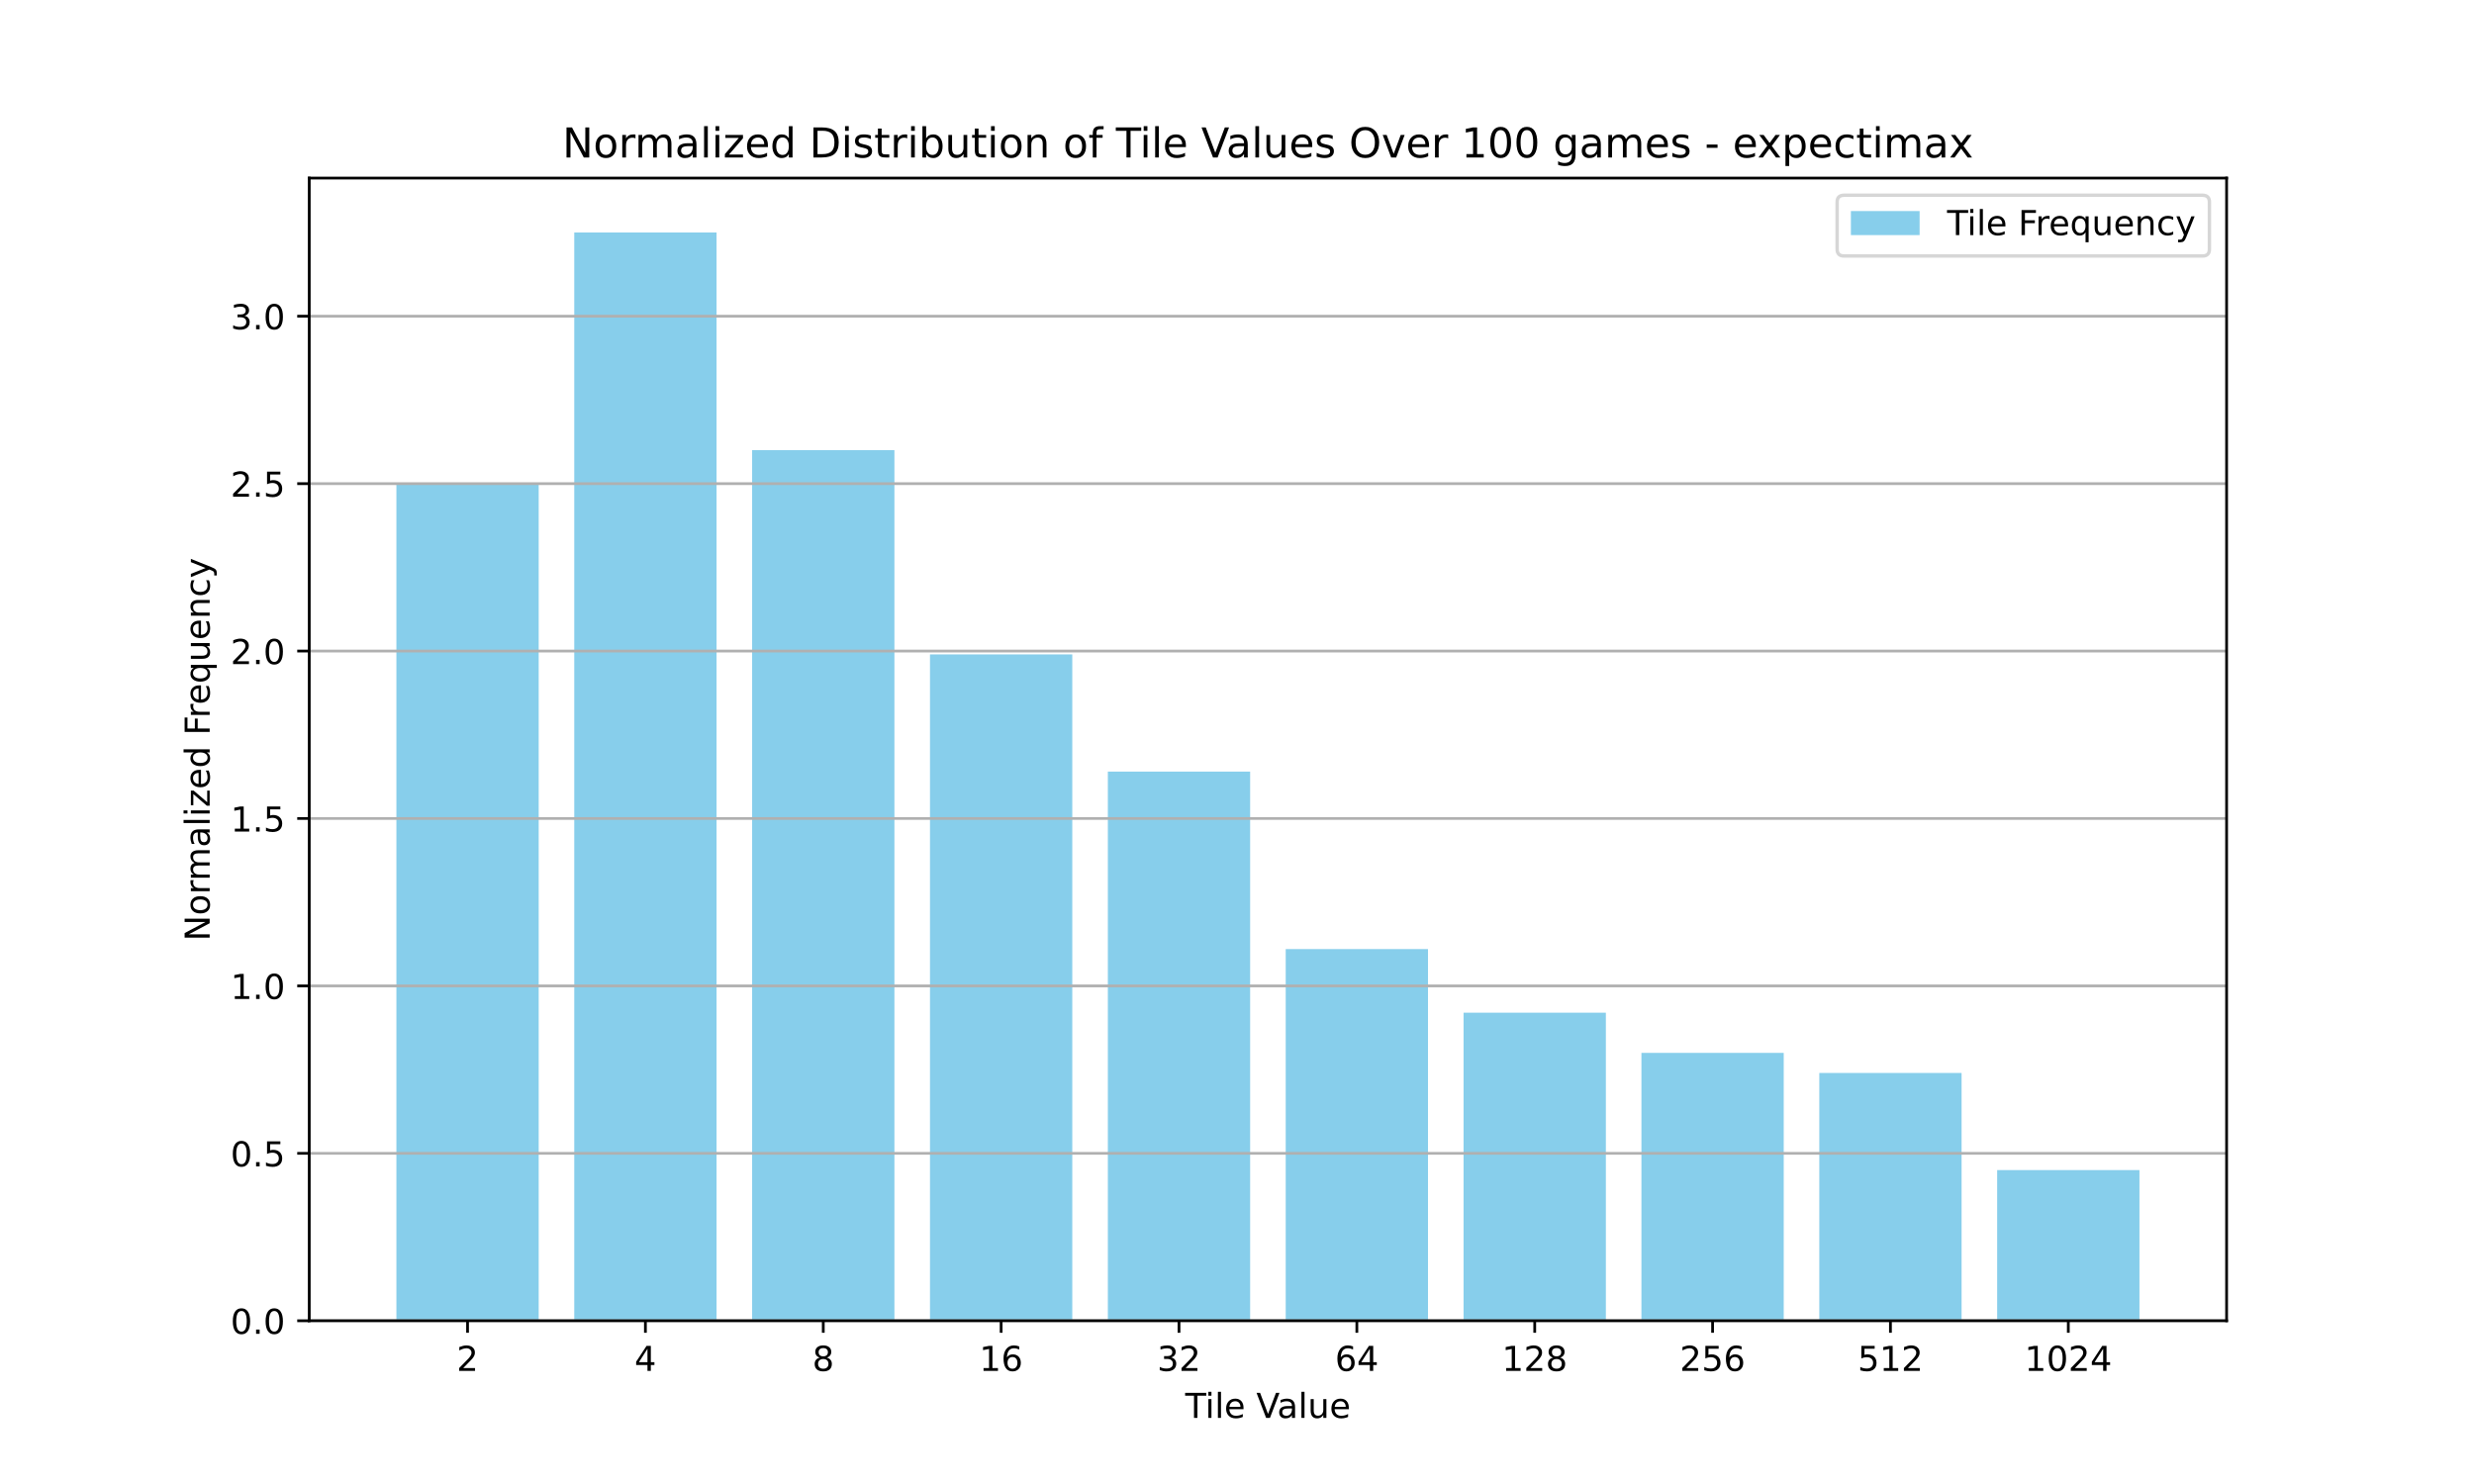
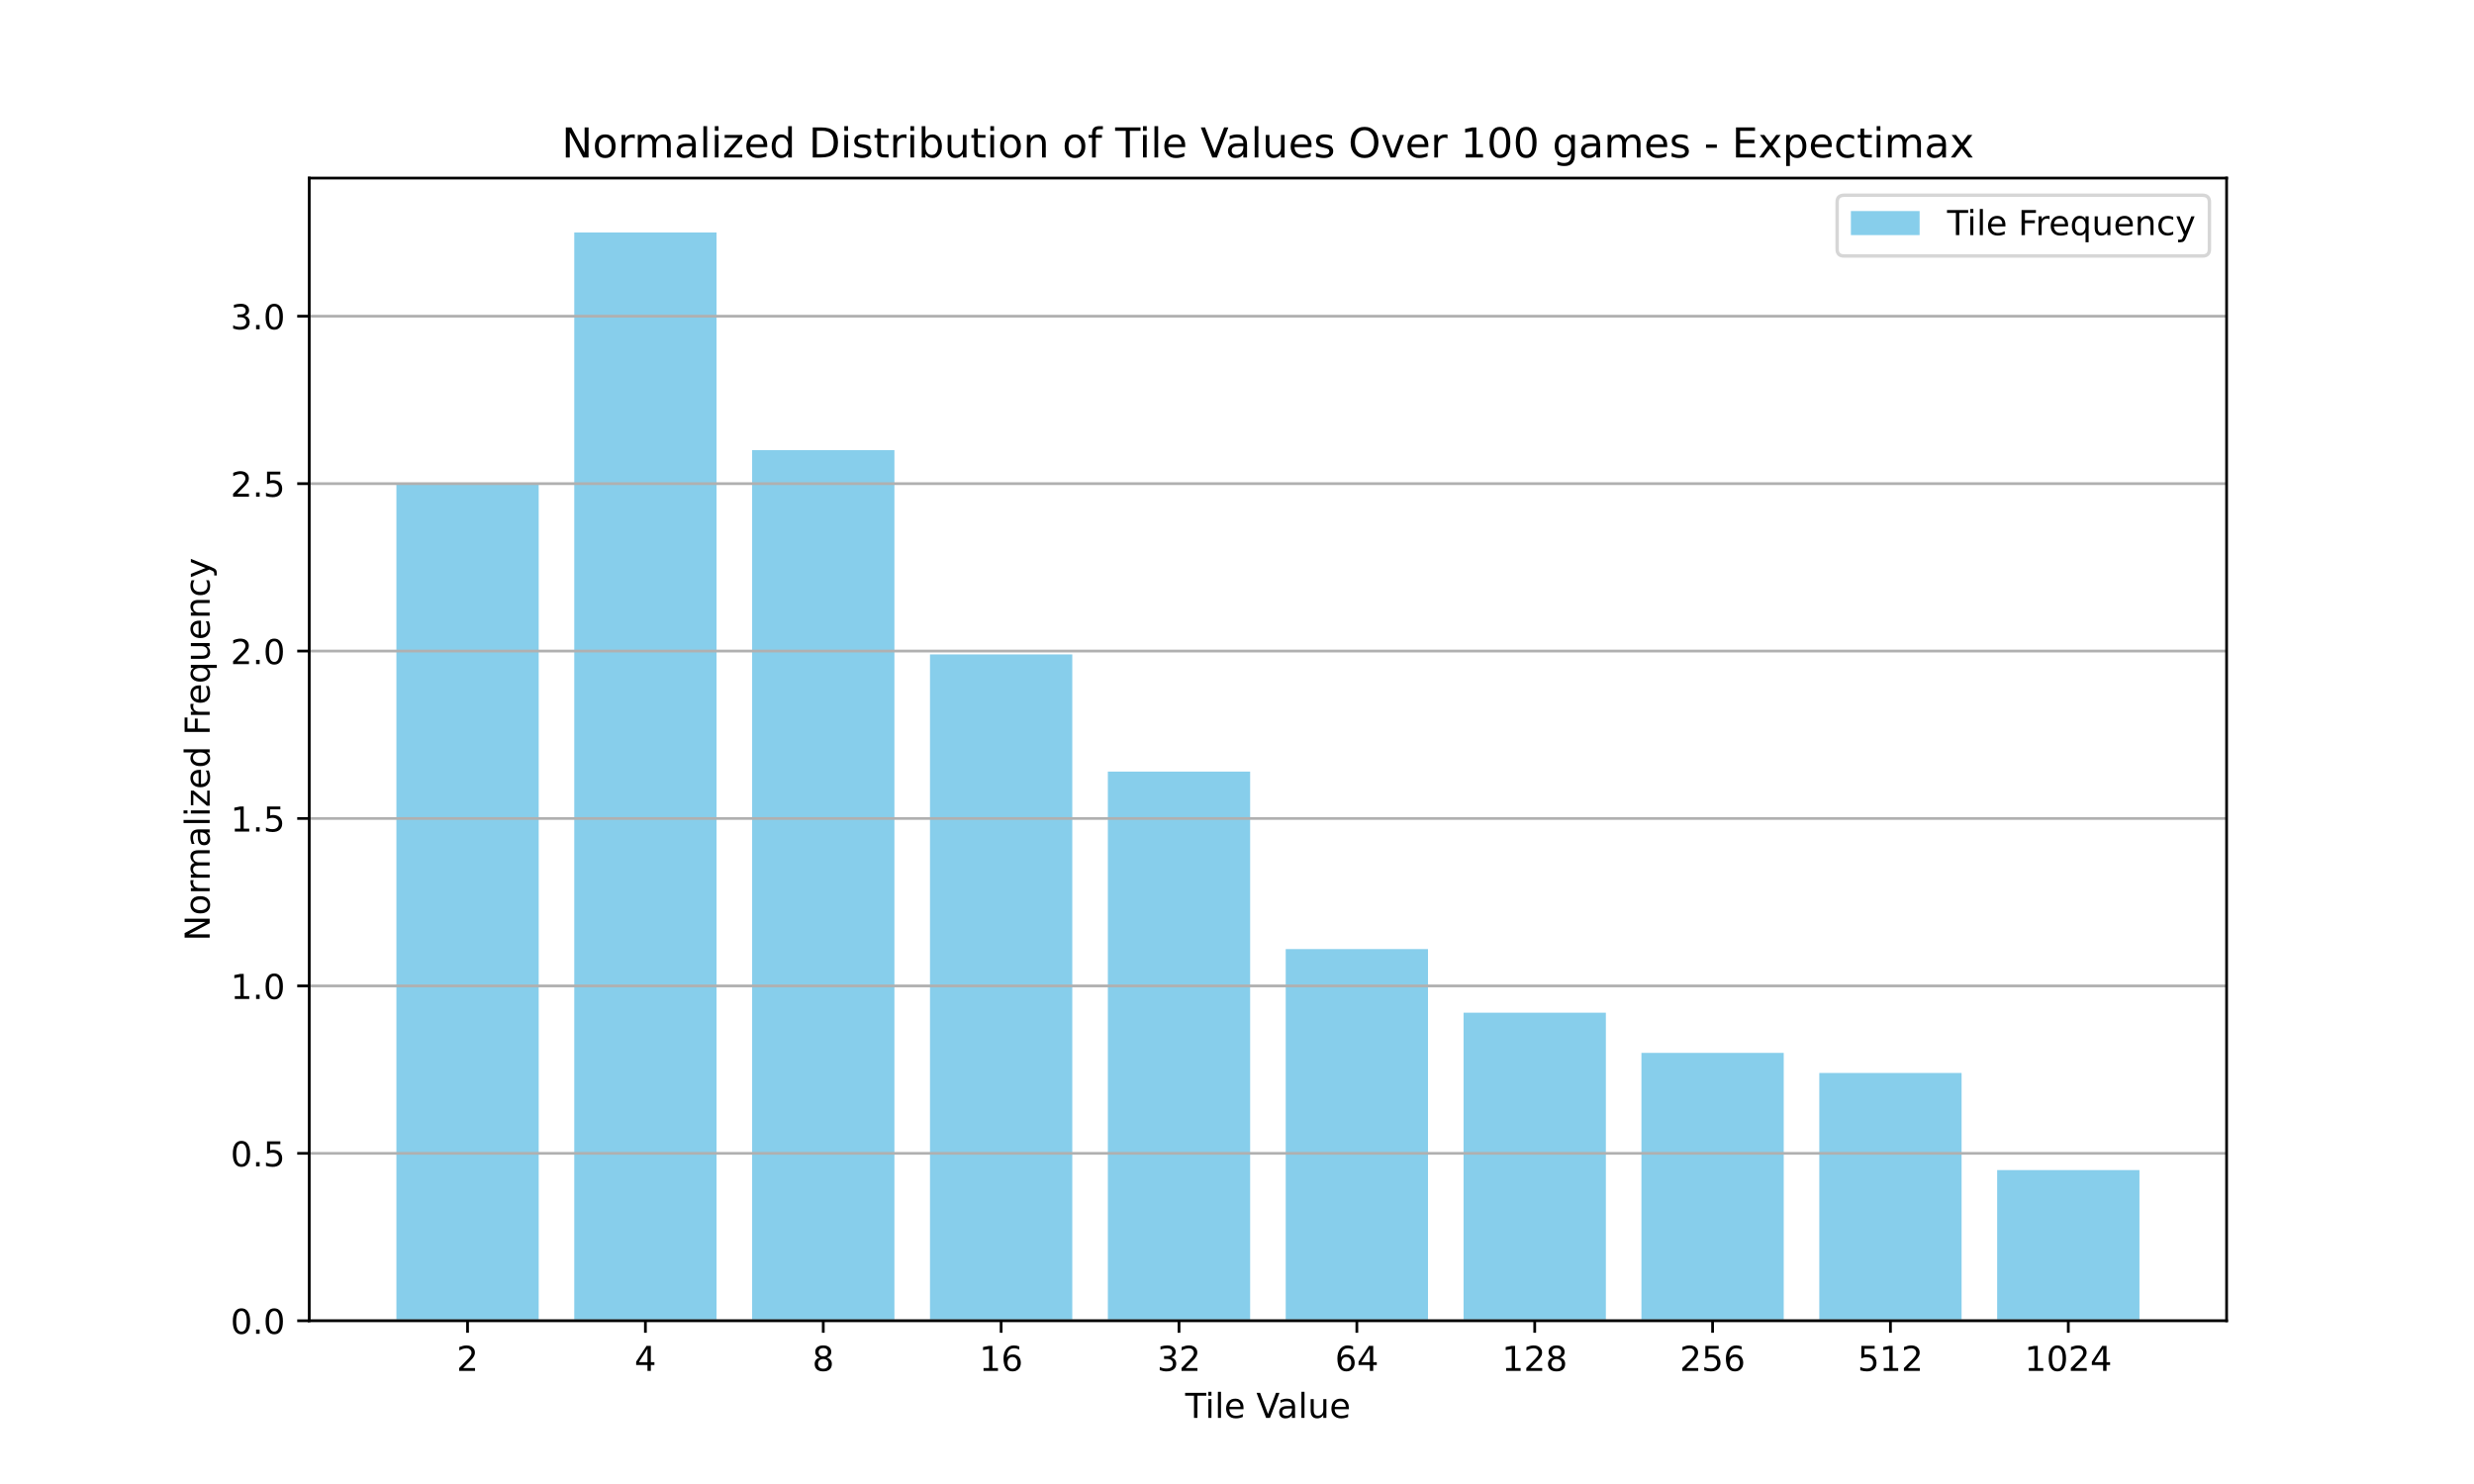
<svg xmlns="http://www.w3.org/2000/svg" xmlns:xlink="http://www.w3.org/1999/xlink" width="720pt" height="432pt" viewBox="0 0 720 432" version="1.1">
  <defs>
    <style type="text/css">*{stroke-linejoin: round; stroke-linecap: butt}</style>
  </defs>
  <g id="figure_1">
    <g id="patch_1">
      <path d="M 0 432  L 720 432  L 720 0  L 0 0  z " style="fill: #ffffff" />
    </g>
    <g id="axes_1">
      <g id="patch_2">
        <path d="M 90 384.48  L 648 384.48  L 648 51.84  L 90 51.84  z " style="fill: #ffffff" />
      </g>
      <g id="patch_3">
-         <path d="M 115.364 384.48  L 156.774 384.48  L 156.774 140.788  L 115.364 140.788  z " clip-path="url(#p2a1062806c)" style="fill: #87ceeb" />
+         <path d="M 115.364 384.48  L 156.774 384.48  L 156.774 140.788  L 115.364 140.788  z " clip-path="url(#p9eb174b9fd)" style="fill: #87ceeb" />
      </g>
      <g id="patch_4">
-         <path d="M 167.126 384.48  L 208.536 384.48  L 208.536 67.68  L 167.126 67.68  z " clip-path="url(#p2a1062806c)" style="fill: #87ceeb" />
+         <path d="M 167.126 384.48  L 208.536 384.48  L 208.536 67.68  L 167.126 67.68  z " clip-path="url(#p9eb174b9fd)" style="fill: #87ceeb" />
      </g>
      <g id="patch_5">
-         <path d="M 218.889 384.48  L 260.299 384.48  L 260.299 131.04  L 218.889 131.04  z " clip-path="url(#p2a1062806c)" style="fill: #87ceeb" />
+         <path d="M 218.889 384.48  L 260.299 384.48  L 260.299 131.04  L 218.889 131.04  z " clip-path="url(#p9eb174b9fd)" style="fill: #87ceeb" />
      </g>
      <g id="patch_6">
-         <path d="M 270.651 384.48  L 312.061 384.48  L 312.061 190.501  L 270.651 190.501  z " clip-path="url(#p2a1062806c)" style="fill: #87ceeb" />
+         <path d="M 270.651 384.48  L 312.061 384.48  L 312.061 190.501  L 270.651 190.501  z " clip-path="url(#p9eb174b9fd)" style="fill: #87ceeb" />
      </g>
      <g id="patch_7">
-         <path d="M 322.414 384.48  L 363.824 384.48  L 363.824 224.618  L 322.414 224.618  z " clip-path="url(#p2a1062806c)" style="fill: #87ceeb" />
+         <path d="M 322.414 384.48  L 363.824 384.48  L 363.824 224.618  L 322.414 224.618  z " clip-path="url(#p9eb174b9fd)" style="fill: #87ceeb" />
      </g>
      <g id="patch_8">
-         <path d="M 374.176 384.48  L 415.586 384.48  L 415.586 276.281  L 374.176 276.281  z " clip-path="url(#p2a1062806c)" style="fill: #87ceeb" />
+         <path d="M 374.176 384.48  L 415.586 384.48  L 415.586 276.281  L 374.176 276.281  z " clip-path="url(#p9eb174b9fd)" style="fill: #87ceeb" />
      </g>
      <g id="patch_9">
-         <path d="M 425.939 384.48  L 467.349 384.48  L 467.349 294.801  L 425.939 294.801  z " clip-path="url(#p2a1062806c)" style="fill: #87ceeb" />
+         <path d="M 425.939 384.48  L 467.349 384.48  L 467.349 294.801  L 425.939 294.801  z " clip-path="url(#p9eb174b9fd)" style="fill: #87ceeb" />
      </g>
      <g id="patch_10">
-         <path d="M 477.701 384.48  L 519.111 384.48  L 519.111 306.498  L 477.701 306.498  z " clip-path="url(#p2a1062806c)" style="fill: #87ceeb" />
+         <path d="M 477.701 384.48  L 519.111 384.48  L 519.111 306.498  L 477.701 306.498  z " clip-path="url(#p9eb174b9fd)" style="fill: #87ceeb" />
      </g>
      <g id="patch_11">
-         <path d="M 529.464 384.48  L 570.874 384.48  L 570.874 312.347  L 529.464 312.347  z " clip-path="url(#p2a1062806c)" style="fill: #87ceeb" />
+         <path d="M 529.464 384.48  L 570.874 384.48  L 570.874 312.347  L 529.464 312.347  z " clip-path="url(#p9eb174b9fd)" style="fill: #87ceeb" />
      </g>
      <g id="patch_12">
-         <path d="M 581.226 384.48  L 622.636 384.48  L 622.636 340.615  L 581.226 340.615  z " clip-path="url(#p2a1062806c)" style="fill: #87ceeb" />
+         <path d="M 581.226 384.48  L 622.636 384.48  L 622.636 340.615  L 581.226 340.615  z " clip-path="url(#p9eb174b9fd)" style="fill: #87ceeb" />
      </g>
      <g id="matplotlib.axis_1">
        <g id="xtick_1">
          <g id="line2d_1">
            <defs>
-               <path id="m099b31f119" d="M 0 0  L 0 3.5  " style="stroke: #000000; stroke-width: 0.8" />
+               <path id="m4d4c16dfb9" d="M 0 0  L 0 3.5  " style="stroke: #000000; stroke-width: 0.8" />
            </defs>
            <g>
-               <use xlink:href="#m099b31f119" x="136.069" y="384.48" style="stroke: #000000; stroke-width: 0.8" />
+               <use xlink:href="#m4d4c16dfb9" x="136.069" y="384.48" style="stroke: #000000; stroke-width: 0.8" />
            </g>
          </g>
          <g id="text_1">
            <g transform="translate(132.8874 399.0784) scale(0.1 -0.1)">
              <defs>
                <path id="DejaVuSans-32" d="M 1228 531  L 3431 531  L 3431 0  L 469 0  L 469 531  Q 828 903 1448 1529  Q 2069 2156 2228 2338  Q 2531 2678 2651 2914  Q 2772 3150 2772 3378  Q 2772 3750 2511 3984  Q 2250 4219 1831 4219  Q 1534 4219 1204 4116  Q 875 4013 500 3803  L 500 4441  Q 881 4594 1212 4672  Q 1544 4750 1819 4750  Q 2544 4750 2975 4387  Q 3406 4025 3406 3419  Q 3406 3131 3298 2873  Q 3191 2616 2906 2266  Q 2828 2175 2409 1742  Q 1991 1309 1228 531  z " transform="scale(0.015625)" />
              </defs>
              <use xlink:href="#DejaVuSans-32" />
            </g>
          </g>
        </g>
        <g id="xtick_2">
          <g id="line2d_2">
            <g>
-               <use xlink:href="#m099b31f119" x="187.831" y="384.48" style="stroke: #000000; stroke-width: 0.8" />
+               <use xlink:href="#m4d4c16dfb9" x="187.831" y="384.48" style="stroke: #000000; stroke-width: 0.8" />
            </g>
          </g>
          <g id="text_2">
            <g transform="translate(184.6499 399.0784) scale(0.1 -0.1)">
              <defs>
                <path id="DejaVuSans-34" d="M 2419 4116  L 825 1625  L 2419 1625  L 2419 4116  z M 2253 4666  L 3047 4666  L 3047 1625  L 3713 1625  L 3713 1100  L 3047 1100  L 3047 0  L 2419 0  L 2419 1100  L 313 1100  L 313 1709  L 2253 4666  z " transform="scale(0.015625)" />
              </defs>
              <use xlink:href="#DejaVuSans-34" />
            </g>
          </g>
        </g>
        <g id="xtick_3">
          <g id="line2d_3">
            <g>
-               <use xlink:href="#m099b31f119" x="239.594" y="384.48" style="stroke: #000000; stroke-width: 0.8" />
+               <use xlink:href="#m4d4c16dfb9" x="239.594" y="384.48" style="stroke: #000000; stroke-width: 0.8" />
            </g>
          </g>
          <g id="text_3">
            <g transform="translate(236.4124 399.0784) scale(0.1 -0.1)">
              <defs>
                <path id="DejaVuSans-38" d="M 2034 2216  Q 1584 2216 1326 1975  Q 1069 1734 1069 1313  Q 1069 891 1326 650  Q 1584 409 2034 409  Q 2484 409 2743 651  Q 3003 894 3003 1313  Q 3003 1734 2745 1975  Q 2488 2216 2034 2216  z M 1403 2484  Q 997 2584 770 2862  Q 544 3141 544 3541  Q 544 4100 942 4425  Q 1341 4750 2034 4750  Q 2731 4750 3128 4425  Q 3525 4100 3525 3541  Q 3525 3141 3298 2862  Q 3072 2584 2669 2484  Q 3125 2378 3379 2068  Q 3634 1759 3634 1313  Q 3634 634 3220 271  Q 2806 -91 2034 -91  Q 1263 -91 848 271  Q 434 634 434 1313  Q 434 1759 690 2068  Q 947 2378 1403 2484  z M 1172 3481  Q 1172 3119 1398 2916  Q 1625 2713 2034 2713  Q 2441 2713 2670 2916  Q 2900 3119 2900 3481  Q 2900 3844 2670 4047  Q 2441 4250 2034 4250  Q 1625 4250 1398 4047  Q 1172 3844 1172 3481  z " transform="scale(0.015625)" />
              </defs>
              <use xlink:href="#DejaVuSans-38" />
            </g>
          </g>
        </g>
        <g id="xtick_4">
          <g id="line2d_4">
            <g>
-               <use xlink:href="#m099b31f119" x="291.356" y="384.48" style="stroke: #000000; stroke-width: 0.8" />
+               <use xlink:href="#m4d4c16dfb9" x="291.356" y="384.48" style="stroke: #000000; stroke-width: 0.8" />
            </g>
          </g>
          <g id="text_4">
            <g transform="translate(284.9937 399.0784) scale(0.1 -0.1)">
              <defs>
                <path id="DejaVuSans-31" d="M 794 531  L 1825 531  L 1825 4091  L 703 3866  L 703 4441  L 1819 4666  L 2450 4666  L 2450 531  L 3481 531  L 3481 0  L 794 0  L 794 531  z " transform="scale(0.015625)" />
                <path id="DejaVuSans-36" d="M 2113 2584  Q 1688 2584 1439 2293  Q 1191 2003 1191 1497  Q 1191 994 1439 701  Q 1688 409 2113 409  Q 2538 409 2786 701  Q 3034 994 3034 1497  Q 3034 2003 2786 2293  Q 2538 2584 2113 2584  z M 3366 4563  L 3366 3988  Q 3128 4100 2886 4159  Q 2644 4219 2406 4219  Q 1781 4219 1451 3797  Q 1122 3375 1075 2522  Q 1259 2794 1537 2939  Q 1816 3084 2150 3084  Q 2853 3084 3261 2657  Q 3669 2231 3669 1497  Q 3669 778 3244 343  Q 2819 -91 2113 -91  Q 1303 -91 875 529  Q 447 1150 447 2328  Q 447 3434 972 4092  Q 1497 4750 2381 4750  Q 2619 4750 2861 4703  Q 3103 4656 3366 4563  z " transform="scale(0.015625)" />
              </defs>
              <use xlink:href="#DejaVuSans-31" />
              <use xlink:href="#DejaVuSans-36" x="63.623" />
            </g>
          </g>
        </g>
        <g id="xtick_5">
          <g id="line2d_5">
            <g>
-               <use xlink:href="#m099b31f119" x="343.119" y="384.48" style="stroke: #000000; stroke-width: 0.8" />
+               <use xlink:href="#m4d4c16dfb9" x="343.119" y="384.48" style="stroke: #000000; stroke-width: 0.8" />
            </g>
          </g>
          <g id="text_5">
            <g transform="translate(336.7562 399.0784) scale(0.1 -0.1)">
              <defs>
                <path id="DejaVuSans-33" d="M 2597 2516  Q 3050 2419 3304 2112  Q 3559 1806 3559 1356  Q 3559 666 3084 287  Q 2609 -91 1734 -91  Q 1441 -91 1130 -33  Q 819 25 488 141  L 488 750  Q 750 597 1062 519  Q 1375 441 1716 441  Q 2309 441 2620 675  Q 2931 909 2931 1356  Q 2931 1769 2642 2001  Q 2353 2234 1838 2234  L 1294 2234  L 1294 2753  L 1863 2753  Q 2328 2753 2575 2939  Q 2822 3125 2822 3475  Q 2822 3834 2567 4026  Q 2313 4219 1838 4219  Q 1578 4219 1281 4162  Q 984 4106 628 3988  L 628 4550  Q 988 4650 1302 4700  Q 1616 4750 1894 4750  Q 2613 4750 3031 4423  Q 3450 4097 3450 3541  Q 3450 3153 3228 2886  Q 3006 2619 2597 2516  z " transform="scale(0.015625)" />
              </defs>
              <use xlink:href="#DejaVuSans-33" />
              <use xlink:href="#DejaVuSans-32" x="63.623" />
            </g>
          </g>
        </g>
        <g id="xtick_6">
          <g id="line2d_6">
            <g>
-               <use xlink:href="#m099b31f119" x="394.881" y="384.48" style="stroke: #000000; stroke-width: 0.8" />
+               <use xlink:href="#m4d4c16dfb9" x="394.881" y="384.48" style="stroke: #000000; stroke-width: 0.8" />
            </g>
          </g>
          <g id="text_6">
            <g transform="translate(388.5188 399.0784) scale(0.1 -0.1)">
              <use xlink:href="#DejaVuSans-36" />
              <use xlink:href="#DejaVuSans-34" x="63.623" />
            </g>
          </g>
        </g>
        <g id="xtick_7">
          <g id="line2d_7">
            <g>
-               <use xlink:href="#m099b31f119" x="446.644" y="384.48" style="stroke: #000000; stroke-width: 0.8" />
+               <use xlink:href="#m4d4c16dfb9" x="446.644" y="384.48" style="stroke: #000000; stroke-width: 0.8" />
            </g>
          </g>
          <g id="text_7">
            <g transform="translate(437.1 399.0784) scale(0.1 -0.1)">
              <use xlink:href="#DejaVuSans-31" />
              <use xlink:href="#DejaVuSans-32" x="63.623" />
              <use xlink:href="#DejaVuSans-38" x="127.246" />
            </g>
          </g>
        </g>
        <g id="xtick_8">
          <g id="line2d_8">
            <g>
-               <use xlink:href="#m099b31f119" x="498.406" y="384.48" style="stroke: #000000; stroke-width: 0.8" />
+               <use xlink:href="#m4d4c16dfb9" x="498.406" y="384.48" style="stroke: #000000; stroke-width: 0.8" />
            </g>
          </g>
          <g id="text_8">
            <g transform="translate(488.8626 399.0784) scale(0.1 -0.1)">
              <defs>
                <path id="DejaVuSans-35" d="M 691 4666  L 3169 4666  L 3169 4134  L 1269 4134  L 1269 2991  Q 1406 3038 1543 3061  Q 1681 3084 1819 3084  Q 2600 3084 3056 2656  Q 3513 2228 3513 1497  Q 3513 744 3044 326  Q 2575 -91 1722 -91  Q 1428 -91 1123 -41  Q 819 9 494 109  L 494 744  Q 775 591 1075 516  Q 1375 441 1709 441  Q 2250 441 2565 725  Q 2881 1009 2881 1497  Q 2881 1984 2565 2268  Q 2250 2553 1709 2553  Q 1456 2553 1204 2497  Q 953 2441 691 2322  L 691 4666  z " transform="scale(0.015625)" />
              </defs>
              <use xlink:href="#DejaVuSans-32" />
              <use xlink:href="#DejaVuSans-35" x="63.623" />
              <use xlink:href="#DejaVuSans-36" x="127.246" />
            </g>
          </g>
        </g>
        <g id="xtick_9">
          <g id="line2d_9">
            <g>
-               <use xlink:href="#m099b31f119" x="550.169" y="384.48" style="stroke: #000000; stroke-width: 0.8" />
+               <use xlink:href="#m4d4c16dfb9" x="550.169" y="384.48" style="stroke: #000000; stroke-width: 0.8" />
            </g>
          </g>
          <g id="text_9">
            <g transform="translate(540.6251 399.0784) scale(0.1 -0.1)">
              <use xlink:href="#DejaVuSans-35" />
              <use xlink:href="#DejaVuSans-31" x="63.623" />
              <use xlink:href="#DejaVuSans-32" x="127.246" />
            </g>
          </g>
        </g>
        <g id="xtick_10">
          <g id="line2d_10">
            <g>
-               <use xlink:href="#m099b31f119" x="601.931" y="384.48" style="stroke: #000000; stroke-width: 0.8" />
+               <use xlink:href="#m4d4c16dfb9" x="601.931" y="384.48" style="stroke: #000000; stroke-width: 0.8" />
            </g>
          </g>
          <g id="text_10">
            <g transform="translate(589.2064 399.0784) scale(0.1 -0.1)">
              <defs>
                <path id="DejaVuSans-30" d="M 2034 4250  Q 1547 4250 1301 3770  Q 1056 3291 1056 2328  Q 1056 1369 1301 889  Q 1547 409 2034 409  Q 2525 409 2770 889  Q 3016 1369 3016 2328  Q 3016 3291 2770 3770  Q 2525 4250 2034 4250  z M 2034 4750  Q 2819 4750 3233 4129  Q 3647 3509 3647 2328  Q 3647 1150 3233 529  Q 2819 -91 2034 -91  Q 1250 -91 836 529  Q 422 1150 422 2328  Q 422 3509 836 4129  Q 1250 4750 2034 4750  z " transform="scale(0.015625)" />
              </defs>
              <use xlink:href="#DejaVuSans-31" />
              <use xlink:href="#DejaVuSans-30" x="63.623" />
              <use xlink:href="#DejaVuSans-32" x="127.246" />
              <use xlink:href="#DejaVuSans-34" x="190.869" />
            </g>
          </g>
        </g>
        <g id="text_11">
          <g transform="translate(344.9273 412.7566) scale(0.1 -0.1)">
            <defs>
              <path id="DejaVuSans-54" d="M -19 4666  L 3928 4666  L 3928 4134  L 2272 4134  L 2272 0  L 1638 0  L 1638 4134  L -19 4134  L -19 4666  z " transform="scale(0.015625)" />
              <path id="DejaVuSans-69" d="M 603 3500  L 1178 3500  L 1178 0  L 603 0  L 603 3500  z M 603 4863  L 1178 4863  L 1178 4134  L 603 4134  L 603 4863  z " transform="scale(0.015625)" />
              <path id="DejaVuSans-6c" d="M 603 4863  L 1178 4863  L 1178 0  L 603 0  L 603 4863  z " transform="scale(0.015625)" />
              <path id="DejaVuSans-65" d="M 3597 1894  L 3597 1613  L 953 1613  Q 991 1019 1311 708  Q 1631 397 2203 397  Q 2534 397 2845 478  Q 3156 559 3463 722  L 3463 178  Q 3153 47 2828 -22  Q 2503 -91 2169 -91  Q 1331 -91 842 396  Q 353 884 353 1716  Q 353 2575 817 3079  Q 1281 3584 2069 3584  Q 2775 3584 3186 3129  Q 3597 2675 3597 1894  z M 3022 2063  Q 3016 2534 2758 2815  Q 2500 3097 2075 3097  Q 1594 3097 1305 2825  Q 1016 2553 972 2059  L 3022 2063  z " transform="scale(0.015625)" />
              <path id="DejaVuSans-20" transform="scale(0.015625)" />
              <path id="DejaVuSans-56" d="M 1831 0  L 50 4666  L 709 4666  L 2188 738  L 3669 4666  L 4325 4666  L 2547 0  L 1831 0  z " transform="scale(0.015625)" />
              <path id="DejaVuSans-61" d="M 2194 1759  Q 1497 1759 1228 1600  Q 959 1441 959 1056  Q 959 750 1161 570  Q 1363 391 1709 391  Q 2188 391 2477 730  Q 2766 1069 2766 1631  L 2766 1759  L 2194 1759  z M 3341 1997  L 3341 0  L 2766 0  L 2766 531  Q 2569 213 2275 61  Q 1981 -91 1556 -91  Q 1019 -91 701 211  Q 384 513 384 1019  Q 384 1609 779 1909  Q 1175 2209 1959 2209  L 2766 2209  L 2766 2266  Q 2766 2663 2505 2880  Q 2244 3097 1772 3097  Q 1472 3097 1187 3025  Q 903 2953 641 2809  L 641 3341  Q 956 3463 1253 3523  Q 1550 3584 1831 3584  Q 2591 3584 2966 3190  Q 3341 2797 3341 1997  z " transform="scale(0.015625)" />
              <path id="DejaVuSans-75" d="M 544 1381  L 544 3500  L 1119 3500  L 1119 1403  Q 1119 906 1312 657  Q 1506 409 1894 409  Q 2359 409 2629 706  Q 2900 1003 2900 1516  L 2900 3500  L 3475 3500  L 3475 0  L 2900 0  L 2900 538  Q 2691 219 2414 64  Q 2138 -91 1772 -91  Q 1169 -91 856 284  Q 544 659 544 1381  z M 1991 3584  L 1991 3584  z " transform="scale(0.015625)" />
            </defs>
            <use xlink:href="#DejaVuSans-54" />
            <use xlink:href="#DejaVuSans-69" x="57.959" />
            <use xlink:href="#DejaVuSans-6c" x="85.742" />
            <use xlink:href="#DejaVuSans-65" x="113.525" />
            <use xlink:href="#DejaVuSans-20" x="175.049" />
            <use xlink:href="#DejaVuSans-56" x="206.836" />
            <use xlink:href="#DejaVuSans-61" x="267.494" />
            <use xlink:href="#DejaVuSans-6c" x="328.773" />
            <use xlink:href="#DejaVuSans-75" x="356.557" />
            <use xlink:href="#DejaVuSans-65" x="419.936" />
          </g>
        </g>
      </g>
      <g id="matplotlib.axis_2">
        <g id="ytick_1">
          <g id="line2d_11">
-             <path d="M 90 384.48  L 648 384.48  " clip-path="url(#p2a1062806c)" style="fill: none; stroke: #b0b0b0; stroke-width: 0.8; stroke-linecap: square" />
+             <path d="M 90 384.48  L 648 384.48  " clip-path="url(#p9eb174b9fd)" style="fill: none; stroke: #b0b0b0; stroke-width: 0.8; stroke-linecap: square" />
          </g>
          <g id="line2d_12">
            <defs>
-               <path id="mfda6ba3fd7" d="M 0 0  L -3.5 0  " style="stroke: #000000; stroke-width: 0.8" />
+               <path id="m48b47aa4d3" d="M 0 0  L -3.5 0  " style="stroke: #000000; stroke-width: 0.8" />
            </defs>
            <g>
-               <use xlink:href="#mfda6ba3fd7" x="90" y="384.48" style="stroke: #000000; stroke-width: 0.8" />
+               <use xlink:href="#m48b47aa4d3" x="90" y="384.48" style="stroke: #000000; stroke-width: 0.8" />
            </g>
          </g>
          <g id="text_12">
            <g transform="translate(67.09687 388.2792) scale(0.1 -0.1)">
              <defs>
                <path id="DejaVuSans-2e" d="M 684 794  L 1344 794  L 1344 0  L 684 0  L 684 794  z " transform="scale(0.015625)" />
              </defs>
              <use xlink:href="#DejaVuSans-30" />
              <use xlink:href="#DejaVuSans-2e" x="63.623" />
              <use xlink:href="#DejaVuSans-30" x="95.41" />
            </g>
          </g>
        </g>
        <g id="ytick_2">
          <g id="line2d_13">
-             <path d="M 90 335.742  L 648 335.742  " clip-path="url(#p2a1062806c)" style="fill: none; stroke: #b0b0b0; stroke-width: 0.8; stroke-linecap: square" />
+             <path d="M 90 335.742  L 648 335.742  " clip-path="url(#p9eb174b9fd)" style="fill: none; stroke: #b0b0b0; stroke-width: 0.8; stroke-linecap: square" />
          </g>
          <g id="line2d_14">
            <g>
-               <use xlink:href="#mfda6ba3fd7" x="90" y="335.742" style="stroke: #000000; stroke-width: 0.8" />
+               <use xlink:href="#m48b47aa4d3" x="90" y="335.742" style="stroke: #000000; stroke-width: 0.8" />
            </g>
          </g>
          <g id="text_13">
            <g transform="translate(67.09687 339.5408) scale(0.1 -0.1)">
              <use xlink:href="#DejaVuSans-30" />
              <use xlink:href="#DejaVuSans-2e" x="63.623" />
              <use xlink:href="#DejaVuSans-35" x="95.41" />
            </g>
          </g>
        </g>
        <g id="ytick_3">
          <g id="line2d_15">
-             <path d="M 90 287.003  L 648 287.003  " clip-path="url(#p2a1062806c)" style="fill: none; stroke: #b0b0b0; stroke-width: 0.8; stroke-linecap: square" />
+             <path d="M 90 287.003  L 648 287.003  " clip-path="url(#p9eb174b9fd)" style="fill: none; stroke: #b0b0b0; stroke-width: 0.8; stroke-linecap: square" />
          </g>
          <g id="line2d_16">
            <g>
-               <use xlink:href="#mfda6ba3fd7" x="90" y="287.003" style="stroke: #000000; stroke-width: 0.8" />
+               <use xlink:href="#m48b47aa4d3" x="90" y="287.003" style="stroke: #000000; stroke-width: 0.8" />
            </g>
          </g>
          <g id="text_14">
            <g transform="translate(67.09687 290.8023) scale(0.1 -0.1)">
              <use xlink:href="#DejaVuSans-31" />
              <use xlink:href="#DejaVuSans-2e" x="63.623" />
              <use xlink:href="#DejaVuSans-30" x="95.41" />
            </g>
          </g>
        </g>
        <g id="ytick_4">
          <g id="line2d_17">
-             <path d="M 90 238.265  L 648 238.265  " clip-path="url(#p2a1062806c)" style="fill: none; stroke: #b0b0b0; stroke-width: 0.8; stroke-linecap: square" />
+             <path d="M 90 238.265  L 648 238.265  " clip-path="url(#p9eb174b9fd)" style="fill: none; stroke: #b0b0b0; stroke-width: 0.8; stroke-linecap: square" />
          </g>
          <g id="line2d_18">
            <g>
-               <use xlink:href="#mfda6ba3fd7" x="90" y="238.265" style="stroke: #000000; stroke-width: 0.8" />
+               <use xlink:href="#m48b47aa4d3" x="90" y="238.265" style="stroke: #000000; stroke-width: 0.8" />
            </g>
          </g>
          <g id="text_15">
            <g transform="translate(67.09687 242.0638) scale(0.1 -0.1)">
              <use xlink:href="#DejaVuSans-31" />
              <use xlink:href="#DejaVuSans-2e" x="63.623" />
              <use xlink:href="#DejaVuSans-35" x="95.41" />
            </g>
          </g>
        </g>
        <g id="ytick_5">
          <g id="line2d_19">
-             <path d="M 90 189.526  L 648 189.526  " clip-path="url(#p2a1062806c)" style="fill: none; stroke: #b0b0b0; stroke-width: 0.8; stroke-linecap: square" />
+             <path d="M 90 189.526  L 648 189.526  " clip-path="url(#p9eb174b9fd)" style="fill: none; stroke: #b0b0b0; stroke-width: 0.8; stroke-linecap: square" />
          </g>
          <g id="line2d_20">
            <g>
-               <use xlink:href="#mfda6ba3fd7" x="90" y="189.526" style="stroke: #000000; stroke-width: 0.8" />
+               <use xlink:href="#m48b47aa4d3" x="90" y="189.526" style="stroke: #000000; stroke-width: 0.8" />
            </g>
          </g>
          <g id="text_16">
            <g transform="translate(67.09687 193.3254) scale(0.1 -0.1)">
              <use xlink:href="#DejaVuSans-32" />
              <use xlink:href="#DejaVuSans-2e" x="63.623" />
              <use xlink:href="#DejaVuSans-30" x="95.41" />
            </g>
          </g>
        </g>
        <g id="ytick_6">
          <g id="line2d_21">
-             <path d="M 90 140.788  L 648 140.788  " clip-path="url(#p2a1062806c)" style="fill: none; stroke: #b0b0b0; stroke-width: 0.8; stroke-linecap: square" />
+             <path d="M 90 140.788  L 648 140.788  " clip-path="url(#p9eb174b9fd)" style="fill: none; stroke: #b0b0b0; stroke-width: 0.8; stroke-linecap: square" />
          </g>
          <g id="line2d_22">
            <g>
-               <use xlink:href="#mfda6ba3fd7" x="90" y="140.788" style="stroke: #000000; stroke-width: 0.8" />
+               <use xlink:href="#m48b47aa4d3" x="90" y="140.788" style="stroke: #000000; stroke-width: 0.8" />
            </g>
          </g>
          <g id="text_17">
            <g transform="translate(67.09687 144.5869) scale(0.1 -0.1)">
              <use xlink:href="#DejaVuSans-32" />
              <use xlink:href="#DejaVuSans-2e" x="63.623" />
              <use xlink:href="#DejaVuSans-35" x="95.41" />
            </g>
          </g>
        </g>
        <g id="ytick_7">
          <g id="line2d_23">
-             <path d="M 90 92.049  L 648 92.049  " clip-path="url(#p2a1062806c)" style="fill: none; stroke: #b0b0b0; stroke-width: 0.8; stroke-linecap: square" />
+             <path d="M 90 92.049  L 648 92.049  " clip-path="url(#p9eb174b9fd)" style="fill: none; stroke: #b0b0b0; stroke-width: 0.8; stroke-linecap: square" />
          </g>
          <g id="line2d_24">
            <g>
-               <use xlink:href="#mfda6ba3fd7" x="90" y="92.049" style="stroke: #000000; stroke-width: 0.8" />
+               <use xlink:href="#m48b47aa4d3" x="90" y="92.049" style="stroke: #000000; stroke-width: 0.8" />
            </g>
          </g>
          <g id="text_18">
            <g transform="translate(67.09687 95.84845) scale(0.1 -0.1)">
              <use xlink:href="#DejaVuSans-33" />
              <use xlink:href="#DejaVuSans-2e" x="63.623" />
              <use xlink:href="#DejaVuSans-30" x="95.41" />
            </g>
          </g>
        </g>
        <g id="text_19">
          <g transform="translate(61.01719 273.9342) rotate(-90) scale(0.1 -0.1)">
            <defs>
              <path id="DejaVuSans-4e" d="M 628 4666  L 1478 4666  L 3547 763  L 3547 4666  L 4159 4666  L 4159 0  L 3309 0  L 1241 3903  L 1241 0  L 628 0  L 628 4666  z " transform="scale(0.015625)" />
              <path id="DejaVuSans-6f" d="M 1959 3097  Q 1497 3097 1228 2736  Q 959 2375 959 1747  Q 959 1119 1226 758  Q 1494 397 1959 397  Q 2419 397 2687 759  Q 2956 1122 2956 1747  Q 2956 2369 2687 2733  Q 2419 3097 1959 3097  z M 1959 3584  Q 2709 3584 3137 3096  Q 3566 2609 3566 1747  Q 3566 888 3137 398  Q 2709 -91 1959 -91  Q 1206 -91 779 398  Q 353 888 353 1747  Q 353 2609 779 3096  Q 1206 3584 1959 3584  z " transform="scale(0.015625)" />
              <path id="DejaVuSans-72" d="M 2631 2963  Q 2534 3019 2420 3045  Q 2306 3072 2169 3072  Q 1681 3072 1420 2755  Q 1159 2438 1159 1844  L 1159 0  L 581 0  L 581 3500  L 1159 3500  L 1159 2956  Q 1341 3275 1631 3429  Q 1922 3584 2338 3584  Q 2397 3584 2469 3576  Q 2541 3569 2628 3553  L 2631 2963  z " transform="scale(0.015625)" />
              <path id="DejaVuSans-6d" d="M 3328 2828  Q 3544 3216 3844 3400  Q 4144 3584 4550 3584  Q 5097 3584 5394 3201  Q 5691 2819 5691 2113  L 5691 0  L 5113 0  L 5113 2094  Q 5113 2597 4934 2840  Q 4756 3084 4391 3084  Q 3944 3084 3684 2787  Q 3425 2491 3425 1978  L 3425 0  L 2847 0  L 2847 2094  Q 2847 2600 2669 2842  Q 2491 3084 2119 3084  Q 1678 3084 1418 2786  Q 1159 2488 1159 1978  L 1159 0  L 581 0  L 581 3500  L 1159 3500  L 1159 2956  Q 1356 3278 1631 3431  Q 1906 3584 2284 3584  Q 2666 3584 2933 3390  Q 3200 3197 3328 2828  z " transform="scale(0.015625)" />
              <path id="DejaVuSans-7a" d="M 353 3500  L 3084 3500  L 3084 2975  L 922 459  L 3084 459  L 3084 0  L 275 0  L 275 525  L 2438 3041  L 353 3041  L 353 3500  z " transform="scale(0.015625)" />
              <path id="DejaVuSans-64" d="M 2906 2969  L 2906 4863  L 3481 4863  L 3481 0  L 2906 0  L 2906 525  Q 2725 213 2448 61  Q 2172 -91 1784 -91  Q 1150 -91 751 415  Q 353 922 353 1747  Q 353 2572 751 3078  Q 1150 3584 1784 3584  Q 2172 3584 2448 3432  Q 2725 3281 2906 2969  z M 947 1747  Q 947 1113 1208 752  Q 1469 391 1925 391  Q 2381 391 2643 752  Q 2906 1113 2906 1747  Q 2906 2381 2643 2742  Q 2381 3103 1925 3103  Q 1469 3103 1208 2742  Q 947 2381 947 1747  z " transform="scale(0.015625)" />
              <path id="DejaVuSans-46" d="M 628 4666  L 3309 4666  L 3309 4134  L 1259 4134  L 1259 2759  L 3109 2759  L 3109 2228  L 1259 2228  L 1259 0  L 628 0  L 628 4666  z " transform="scale(0.015625)" />
              <path id="DejaVuSans-71" d="M 947 1747  Q 947 1113 1208 752  Q 1469 391 1925 391  Q 2381 391 2643 752  Q 2906 1113 2906 1747  Q 2906 2381 2643 2742  Q 2381 3103 1925 3103  Q 1469 3103 1208 2742  Q 947 2381 947 1747  z M 2906 525  Q 2725 213 2448 61  Q 2172 -91 1784 -91  Q 1150 -91 751 415  Q 353 922 353 1747  Q 353 2572 751 3078  Q 1150 3584 1784 3584  Q 2172 3584 2448 3432  Q 2725 3281 2906 2969  L 2906 3500  L 3481 3500  L 3481 -1331  L 2906 -1331  L 2906 525  z " transform="scale(0.015625)" />
              <path id="DejaVuSans-6e" d="M 3513 2113  L 3513 0  L 2938 0  L 2938 2094  Q 2938 2591 2744 2837  Q 2550 3084 2163 3084  Q 1697 3084 1428 2787  Q 1159 2491 1159 1978  L 1159 0  L 581 0  L 581 3500  L 1159 3500  L 1159 2956  Q 1366 3272 1645 3428  Q 1925 3584 2291 3584  Q 2894 3584 3203 3211  Q 3513 2838 3513 2113  z " transform="scale(0.015625)" />
              <path id="DejaVuSans-63" d="M 3122 3366  L 3122 2828  Q 2878 2963 2633 3030  Q 2388 3097 2138 3097  Q 1578 3097 1268 2742  Q 959 2388 959 1747  Q 959 1106 1268 751  Q 1578 397 2138 397  Q 2388 397 2633 464  Q 2878 531 3122 666  L 3122 134  Q 2881 22 2623 -34  Q 2366 -91 2075 -91  Q 1284 -91 818 406  Q 353 903 353 1747  Q 353 2603 823 3093  Q 1294 3584 2113 3584  Q 2378 3584 2631 3529  Q 2884 3475 3122 3366  z " transform="scale(0.015625)" />
              <path id="DejaVuSans-79" d="M 2059 -325  Q 1816 -950 1584 -1140  Q 1353 -1331 966 -1331  L 506 -1331  L 506 -850  L 844 -850  Q 1081 -850 1212 -737  Q 1344 -625 1503 -206  L 1606 56  L 191 3500  L 800 3500  L 1894 763  L 2988 3500  L 3597 3500  L 2059 -325  z " transform="scale(0.015625)" />
            </defs>
            <use xlink:href="#DejaVuSans-4e" />
            <use xlink:href="#DejaVuSans-6f" x="74.805" />
            <use xlink:href="#DejaVuSans-72" x="135.986" />
            <use xlink:href="#DejaVuSans-6d" x="175.35" />
            <use xlink:href="#DejaVuSans-61" x="272.762" />
            <use xlink:href="#DejaVuSans-6c" x="334.041" />
            <use xlink:href="#DejaVuSans-69" x="361.824" />
            <use xlink:href="#DejaVuSans-7a" x="389.607" />
            <use xlink:href="#DejaVuSans-65" x="442.098" />
            <use xlink:href="#DejaVuSans-64" x="503.621" />
            <use xlink:href="#DejaVuSans-20" x="567.098" />
            <use xlink:href="#DejaVuSans-46" x="598.885" />
            <use xlink:href="#DejaVuSans-72" x="649.154" />
            <use xlink:href="#DejaVuSans-65" x="688.018" />
            <use xlink:href="#DejaVuSans-71" x="749.541" />
            <use xlink:href="#DejaVuSans-75" x="813.018" />
            <use xlink:href="#DejaVuSans-65" x="876.396" />
            <use xlink:href="#DejaVuSans-6e" x="937.92" />
            <use xlink:href="#DejaVuSans-63" x="1001.299" />
            <use xlink:href="#DejaVuSans-79" x="1056.279" />
          </g>
        </g>
      </g>
      <g id="patch_13">
        <path d="M 90 384.48  L 90 51.84  " style="fill: none; stroke: #000000; stroke-width: 0.8; stroke-linejoin: miter; stroke-linecap: square" />
      </g>
      <g id="patch_14">
        <path d="M 648 384.48  L 648 51.84  " style="fill: none; stroke: #000000; stroke-width: 0.8; stroke-linejoin: miter; stroke-linecap: square" />
      </g>
      <g id="patch_15">
        <path d="M 90 384.48  L 648 384.48  " style="fill: none; stroke: #000000; stroke-width: 0.8; stroke-linejoin: miter; stroke-linecap: square" />
      </g>
      <g id="patch_16">
        <path d="M 90 51.84  L 648 51.84  " style="fill: none; stroke: #000000; stroke-width: 0.8; stroke-linejoin: miter; stroke-linecap: square" />
      </g>
      <g id="text_20">
-         <g transform="translate(163.6922 45.84) scale(0.12 -0.12)">
+         <g transform="translate(163.4878 45.84) scale(0.12 -0.12)">
          <defs>
            <path id="DejaVuSans-44" d="M 1259 4147  L 1259 519  L 2022 519  Q 2988 519 3436 956  Q 3884 1394 3884 2338  Q 3884 3275 3436 3711  Q 2988 4147 2022 4147  L 1259 4147  z M 628 4666  L 1925 4666  Q 3281 4666 3915 4102  Q 4550 3538 4550 2338  Q 4550 1131 3912 565  Q 3275 0 1925 0  L 628 0  L 628 4666  z " transform="scale(0.015625)" />
            <path id="DejaVuSans-73" d="M 2834 3397  L 2834 2853  Q 2591 2978 2328 3040  Q 2066 3103 1784 3103  Q 1356 3103 1142 2972  Q 928 2841 928 2578  Q 928 2378 1081 2264  Q 1234 2150 1697 2047  L 1894 2003  Q 2506 1872 2764 1633  Q 3022 1394 3022 966  Q 3022 478 2636 193  Q 2250 -91 1575 -91  Q 1294 -91 989 -36  Q 684 19 347 128  L 347 722  Q 666 556 975 473  Q 1284 391 1588 391  Q 1994 391 2212 530  Q 2431 669 2431 922  Q 2431 1156 2273 1281  Q 2116 1406 1581 1522  L 1381 1569  Q 847 1681 609 1914  Q 372 2147 372 2553  Q 372 3047 722 3315  Q 1072 3584 1716 3584  Q 2034 3584 2315 3537  Q 2597 3491 2834 3397  z " transform="scale(0.015625)" />
            <path id="DejaVuSans-74" d="M 1172 4494  L 1172 3500  L 2356 3500  L 2356 3053  L 1172 3053  L 1172 1153  Q 1172 725 1289 603  Q 1406 481 1766 481  L 2356 481  L 2356 0  L 1766 0  Q 1100 0 847 248  Q 594 497 594 1153  L 594 3053  L 172 3053  L 172 3500  L 594 3500  L 594 4494  L 1172 4494  z " transform="scale(0.015625)" />
            <path id="DejaVuSans-62" d="M 3116 1747  Q 3116 2381 2855 2742  Q 2594 3103 2138 3103  Q 1681 3103 1420 2742  Q 1159 2381 1159 1747  Q 1159 1113 1420 752  Q 1681 391 2138 391  Q 2594 391 2855 752  Q 3116 1113 3116 1747  z M 1159 2969  Q 1341 3281 1617 3432  Q 1894 3584 2278 3584  Q 2916 3584 3314 3078  Q 3713 2572 3713 1747  Q 3713 922 3314 415  Q 2916 -91 2278 -91  Q 1894 -91 1617 61  Q 1341 213 1159 525  L 1159 0  L 581 0  L 581 4863  L 1159 4863  L 1159 2969  z " transform="scale(0.015625)" />
            <path id="DejaVuSans-66" d="M 2375 4863  L 2375 4384  L 1825 4384  Q 1516 4384 1395 4259  Q 1275 4134 1275 3809  L 1275 3500  L 2222 3500  L 2222 3053  L 1275 3053  L 1275 0  L 697 0  L 697 3053  L 147 3053  L 147 3500  L 697 3500  L 697 3744  Q 697 4328 969 4595  Q 1241 4863 1831 4863  L 2375 4863  z " transform="scale(0.015625)" />
            <path id="DejaVuSans-4f" d="M 2522 4238  Q 1834 4238 1429 3725  Q 1025 3213 1025 2328  Q 1025 1447 1429 934  Q 1834 422 2522 422  Q 3209 422 3611 934  Q 4013 1447 4013 2328  Q 4013 3213 3611 3725  Q 3209 4238 2522 4238  z M 2522 4750  Q 3503 4750 4090 4092  Q 4678 3434 4678 2328  Q 4678 1225 4090 567  Q 3503 -91 2522 -91  Q 1538 -91 948 565  Q 359 1222 359 2328  Q 359 3434 948 4092  Q 1538 4750 2522 4750  z " transform="scale(0.015625)" />
            <path id="DejaVuSans-76" d="M 191 3500  L 800 3500  L 1894 563  L 2988 3500  L 3597 3500  L 2284 0  L 1503 0  L 191 3500  z " transform="scale(0.015625)" />
            <path id="DejaVuSans-67" d="M 2906 1791  Q 2906 2416 2648 2759  Q 2391 3103 1925 3103  Q 1463 3103 1205 2759  Q 947 2416 947 1791  Q 947 1169 1205 825  Q 1463 481 1925 481  Q 2391 481 2648 825  Q 2906 1169 2906 1791  z M 3481 434  Q 3481 -459 3084 -895  Q 2688 -1331 1869 -1331  Q 1566 -1331 1297 -1286  Q 1028 -1241 775 -1147  L 775 -588  Q 1028 -725 1275 -790  Q 1522 -856 1778 -856  Q 2344 -856 2625 -561  Q 2906 -266 2906 331  L 2906 616  Q 2728 306 2450 153  Q 2172 0 1784 0  Q 1141 0 747 490  Q 353 981 353 1791  Q 353 2603 747 3093  Q 1141 3584 1784 3584  Q 2172 3584 2450 3431  Q 2728 3278 2906 2969  L 2906 3500  L 3481 3500  L 3481 434  z " transform="scale(0.015625)" />
            <path id="DejaVuSans-2d" d="M 313 2009  L 1997 2009  L 1997 1497  L 313 1497  L 313 2009  z " transform="scale(0.015625)" />
+             <path id="DejaVuSans-45" d="M 628 4666  L 3578 4666  L 3578 4134  L 1259 4134  L 1259 2753  L 3481 2753  L 3481 2222  L 1259 2222  L 1259 531  L 3634 531  L 3634 0  L 628 0  L 628 4666  z " transform="scale(0.015625)" />
            <path id="DejaVuSans-78" d="M 3513 3500  L 2247 1797  L 3578 0  L 2900 0  L 1881 1375  L 863 0  L 184 0  L 1544 1831  L 300 3500  L 978 3500  L 1906 2253  L 2834 3500  L 3513 3500  z " transform="scale(0.015625)" />
            <path id="DejaVuSans-70" d="M 1159 525  L 1159 -1331  L 581 -1331  L 581 3500  L 1159 3500  L 1159 2969  Q 1341 3281 1617 3432  Q 1894 3584 2278 3584  Q 2916 3584 3314 3078  Q 3713 2572 3713 1747  Q 3713 922 3314 415  Q 2916 -91 2278 -91  Q 1894 -91 1617 61  Q 1341 213 1159 525  z M 3116 1747  Q 3116 2381 2855 2742  Q 2594 3103 2138 3103  Q 1681 3103 1420 2742  Q 1159 2381 1159 1747  Q 1159 1113 1420 752  Q 1681 391 2138 391  Q 2594 391 2855 752  Q 3116 1113 3116 1747  z " transform="scale(0.015625)" />
          </defs>
          <use xlink:href="#DejaVuSans-4e" />
          <use xlink:href="#DejaVuSans-6f" x="74.805" />
          <use xlink:href="#DejaVuSans-72" x="135.986" />
          <use xlink:href="#DejaVuSans-6d" x="175.35" />
          <use xlink:href="#DejaVuSans-61" x="272.762" />
          <use xlink:href="#DejaVuSans-6c" x="334.041" />
          <use xlink:href="#DejaVuSans-69" x="361.824" />
          <use xlink:href="#DejaVuSans-7a" x="389.607" />
          <use xlink:href="#DejaVuSans-65" x="442.098" />
          <use xlink:href="#DejaVuSans-64" x="503.621" />
          <use xlink:href="#DejaVuSans-20" x="567.098" />
          <use xlink:href="#DejaVuSans-44" x="598.885" />
          <use xlink:href="#DejaVuSans-69" x="675.887" />
          <use xlink:href="#DejaVuSans-73" x="703.67" />
          <use xlink:href="#DejaVuSans-74" x="755.77" />
          <use xlink:href="#DejaVuSans-72" x="794.979" />
          <use xlink:href="#DejaVuSans-69" x="836.092" />
          <use xlink:href="#DejaVuSans-62" x="863.875" />
          <use xlink:href="#DejaVuSans-75" x="927.352" />
          <use xlink:href="#DejaVuSans-74" x="990.73" />
          <use xlink:href="#DejaVuSans-69" x="1029.939" />
          <use xlink:href="#DejaVuSans-6f" x="1057.723" />
          <use xlink:href="#DejaVuSans-6e" x="1118.904" />
          <use xlink:href="#DejaVuSans-20" x="1182.283" />
          <use xlink:href="#DejaVuSans-6f" x="1214.07" />
          <use xlink:href="#DejaVuSans-66" x="1275.252" />
          <use xlink:href="#DejaVuSans-20" x="1310.457" />
          <use xlink:href="#DejaVuSans-54" x="1342.244" />
          <use xlink:href="#DejaVuSans-69" x="1400.203" />
          <use xlink:href="#DejaVuSans-6c" x="1427.986" />
          <use xlink:href="#DejaVuSans-65" x="1455.77" />
          <use xlink:href="#DejaVuSans-20" x="1517.293" />
          <use xlink:href="#DejaVuSans-56" x="1549.08" />
          <use xlink:href="#DejaVuSans-61" x="1609.738" />
          <use xlink:href="#DejaVuSans-6c" x="1671.018" />
          <use xlink:href="#DejaVuSans-75" x="1698.801" />
          <use xlink:href="#DejaVuSans-65" x="1762.18" />
          <use xlink:href="#DejaVuSans-73" x="1823.703" />
          <use xlink:href="#DejaVuSans-20" x="1875.803" />
          <use xlink:href="#DejaVuSans-4f" x="1907.59" />
          <use xlink:href="#DejaVuSans-76" x="1986.301" />
          <use xlink:href="#DejaVuSans-65" x="2045.48" />
          <use xlink:href="#DejaVuSans-72" x="2107.004" />
          <use xlink:href="#DejaVuSans-20" x="2148.117" />
          <use xlink:href="#DejaVuSans-31" x="2179.904" />
          <use xlink:href="#DejaVuSans-30" x="2243.527" />
          <use xlink:href="#DejaVuSans-30" x="2307.15" />
          <use xlink:href="#DejaVuSans-20" x="2370.773" />
          <use xlink:href="#DejaVuSans-67" x="2402.561" />
          <use xlink:href="#DejaVuSans-61" x="2466.037" />
          <use xlink:href="#DejaVuSans-6d" x="2527.316" />
          <use xlink:href="#DejaVuSans-65" x="2624.729" />
          <use xlink:href="#DejaVuSans-73" x="2686.252" />
          <use xlink:href="#DejaVuSans-20" x="2738.352" />
          <use xlink:href="#DejaVuSans-2d" x="2770.139" />
          <use xlink:href="#DejaVuSans-20" x="2806.223" />
-           <use xlink:href="#DejaVuSans-65" x="2838.01" />
-           <use xlink:href="#DejaVuSans-78" x="2897.783" />
-           <use xlink:href="#DejaVuSans-70" x="2956.963" />
-           <use xlink:href="#DejaVuSans-65" x="3020.439" />
-           <use xlink:href="#DejaVuSans-63" x="3081.963" />
-           <use xlink:href="#DejaVuSans-74" x="3136.943" />
-           <use xlink:href="#DejaVuSans-69" x="3176.152" />
-           <use xlink:href="#DejaVuSans-6d" x="3203.936" />
-           <use xlink:href="#DejaVuSans-61" x="3301.348" />
-           <use xlink:href="#DejaVuSans-78" x="3362.627" />
+           <use xlink:href="#DejaVuSans-45" x="2838.01" />
+           <use xlink:href="#DejaVuSans-78" x="2901.193" />
+           <use xlink:href="#DejaVuSans-70" x="2960.373" />
+           <use xlink:href="#DejaVuSans-65" x="3023.85" />
+           <use xlink:href="#DejaVuSans-63" x="3085.373" />
+           <use xlink:href="#DejaVuSans-74" x="3140.354" />
+           <use xlink:href="#DejaVuSans-69" x="3179.562" />
+           <use xlink:href="#DejaVuSans-6d" x="3207.346" />
+           <use xlink:href="#DejaVuSans-61" x="3304.758" />
+           <use xlink:href="#DejaVuSans-78" x="3366.037" />
        </g>
      </g>
      <g id="legend_1">
        <g id="patch_17">
          <path d="M 536.658 74.518  L 641 74.518  Q 643 74.518 643 72.518  L 643 58.84  Q 643 56.84 641 56.84  L 536.658 56.84  Q 534.658 56.84 534.658 58.84  L 534.658 72.518  Q 534.658 74.518 536.658 74.518  z " style="fill: #ffffff; opacity: 0.8; stroke: #cccccc; stroke-linejoin: miter" />
        </g>
        <g id="patch_18">
          <path d="M 538.658 68.438  L 558.658 68.438  L 558.658 61.438  L 538.658 61.438  z " style="fill: #87ceeb" />
        </g>
        <g id="text_21">
          <g transform="translate(566.6578 68.43844) scale(0.1 -0.1)">
            <use xlink:href="#DejaVuSans-54" />
            <use xlink:href="#DejaVuSans-69" x="57.959" />
            <use xlink:href="#DejaVuSans-6c" x="85.742" />
            <use xlink:href="#DejaVuSans-65" x="113.525" />
            <use xlink:href="#DejaVuSans-20" x="175.049" />
            <use xlink:href="#DejaVuSans-46" x="206.836" />
            <use xlink:href="#DejaVuSans-72" x="257.105" />
            <use xlink:href="#DejaVuSans-65" x="295.969" />
            <use xlink:href="#DejaVuSans-71" x="357.492" />
            <use xlink:href="#DejaVuSans-75" x="420.969" />
            <use xlink:href="#DejaVuSans-65" x="484.348" />
            <use xlink:href="#DejaVuSans-6e" x="545.871" />
            <use xlink:href="#DejaVuSans-63" x="609.25" />
            <use xlink:href="#DejaVuSans-79" x="664.23" />
          </g>
        </g>
      </g>
    </g>
  </g>
  <defs>
-     <clipPath id="p2a1062806c">
+     <clipPath id="p9eb174b9fd">
      <rect x="90" y="51.84" width="558" height="332.64" />
    </clipPath>
  </defs>
</svg>
